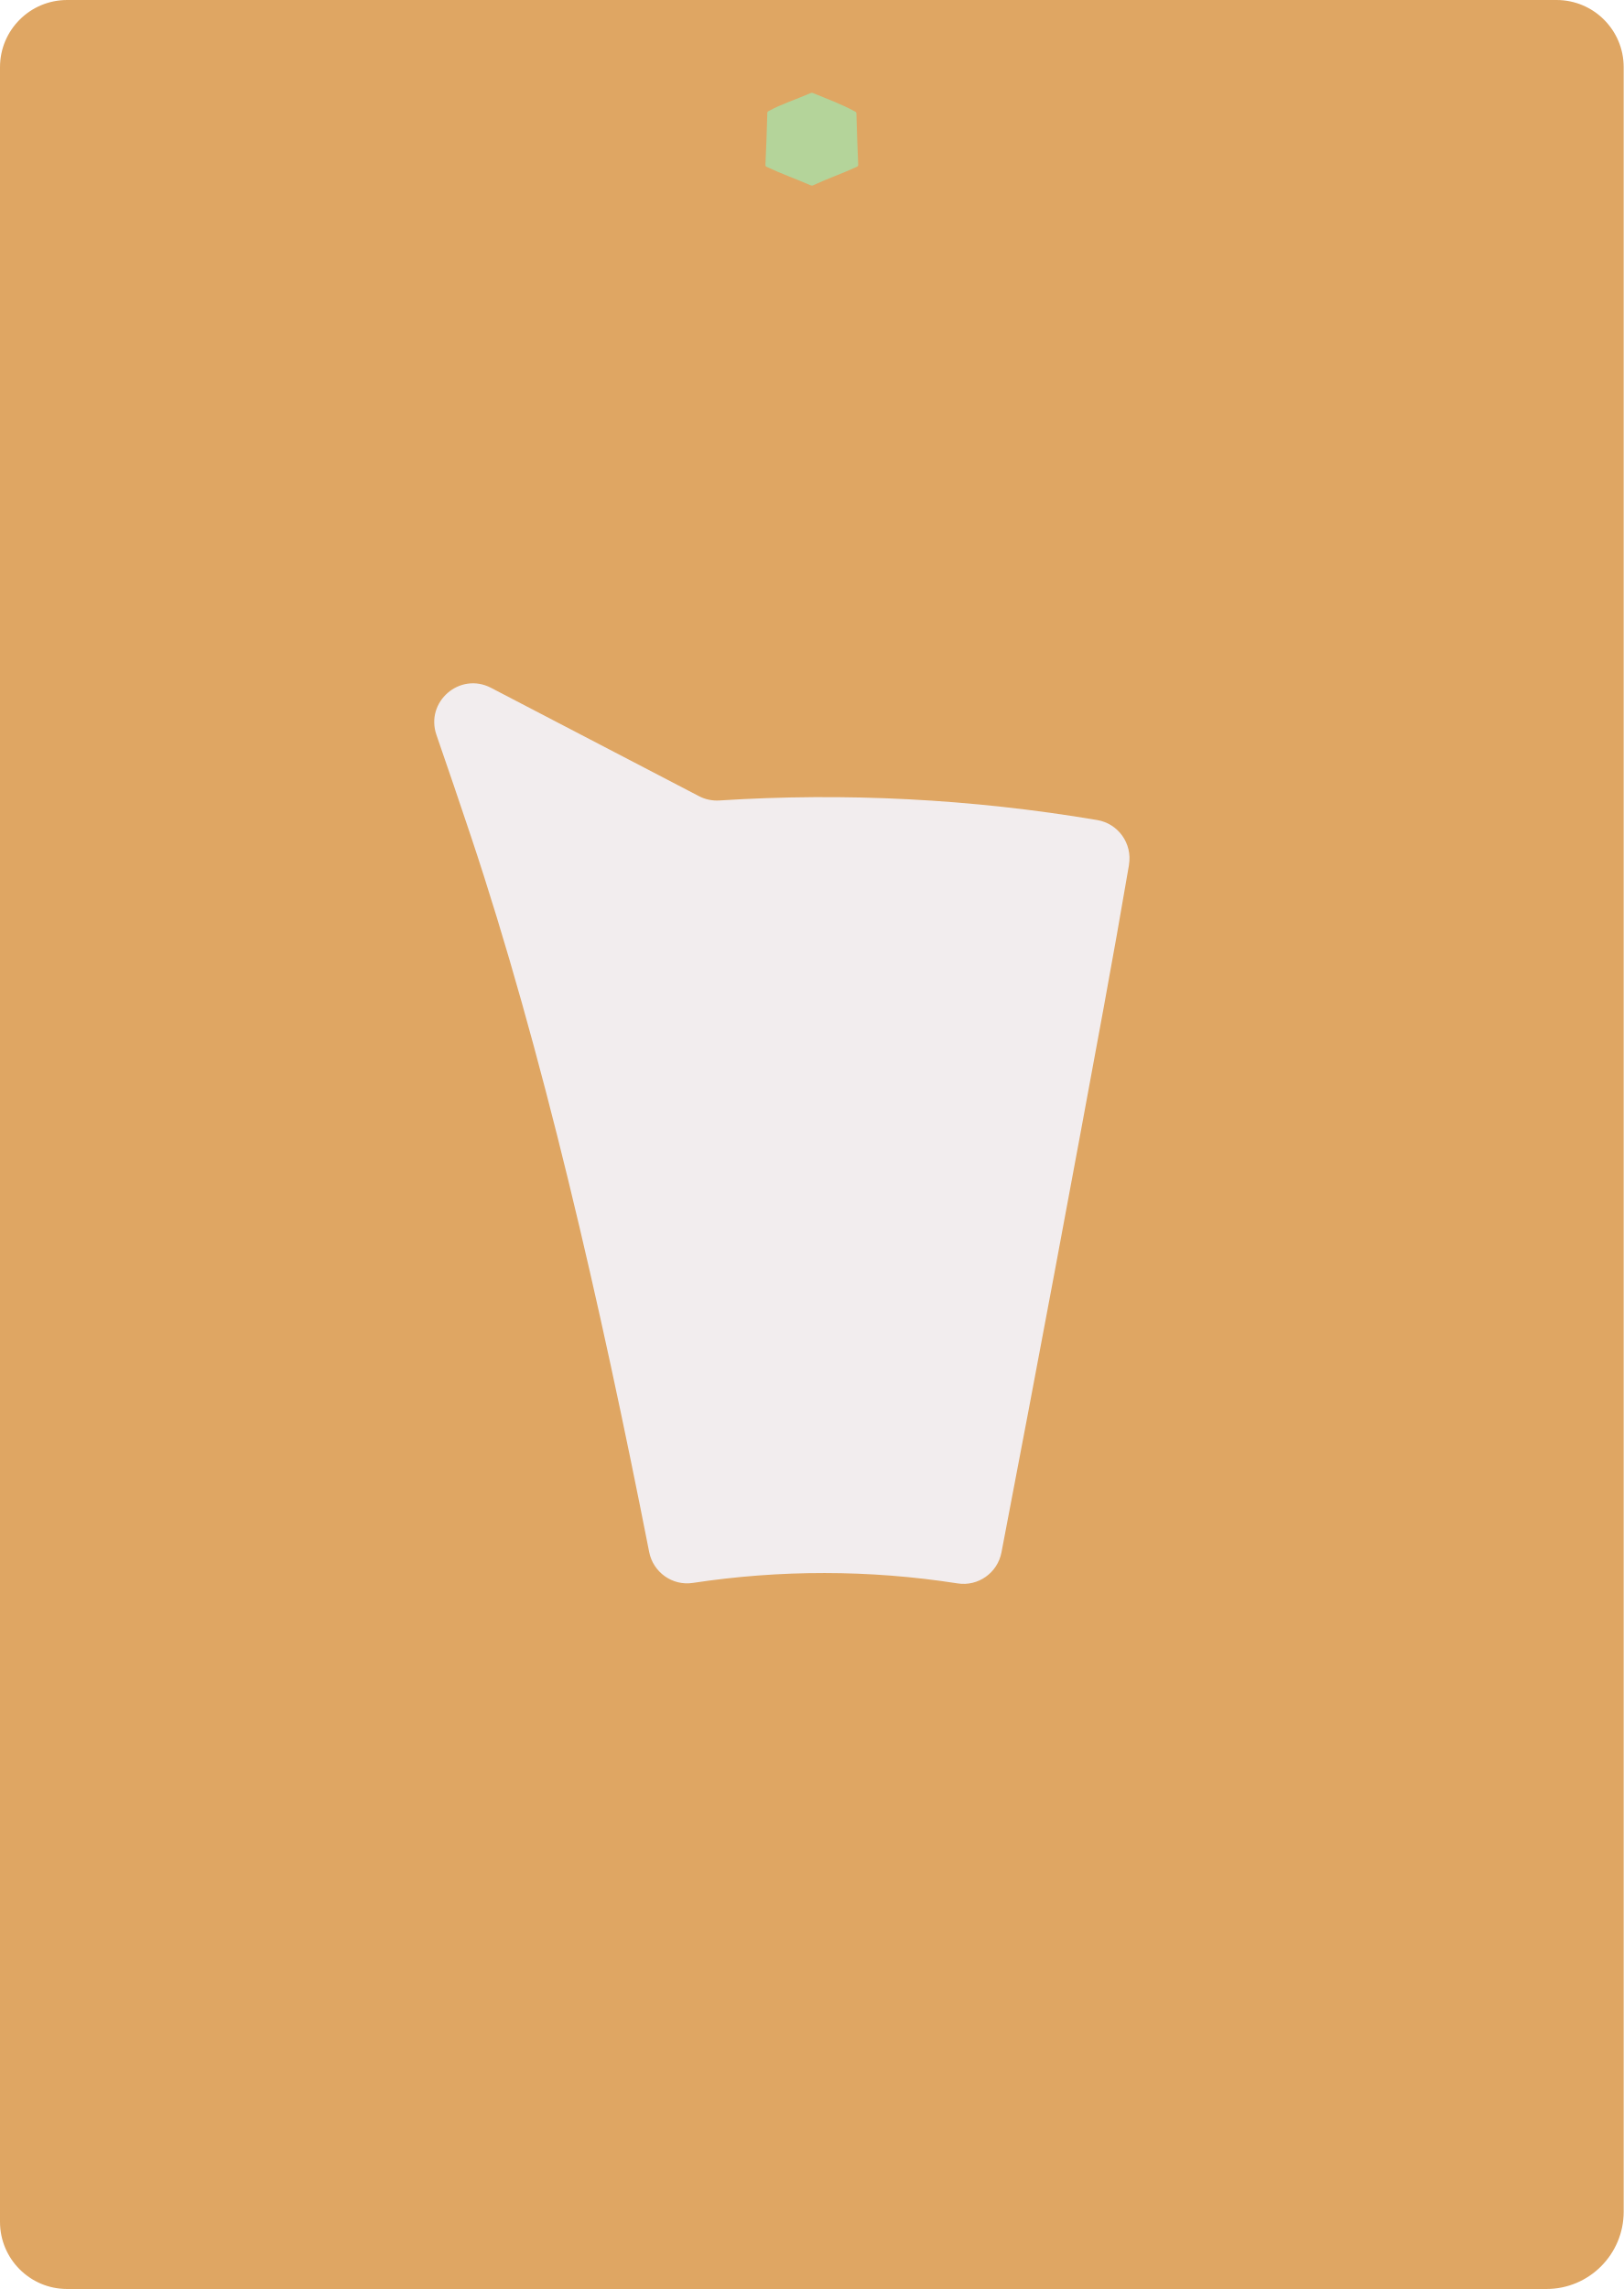
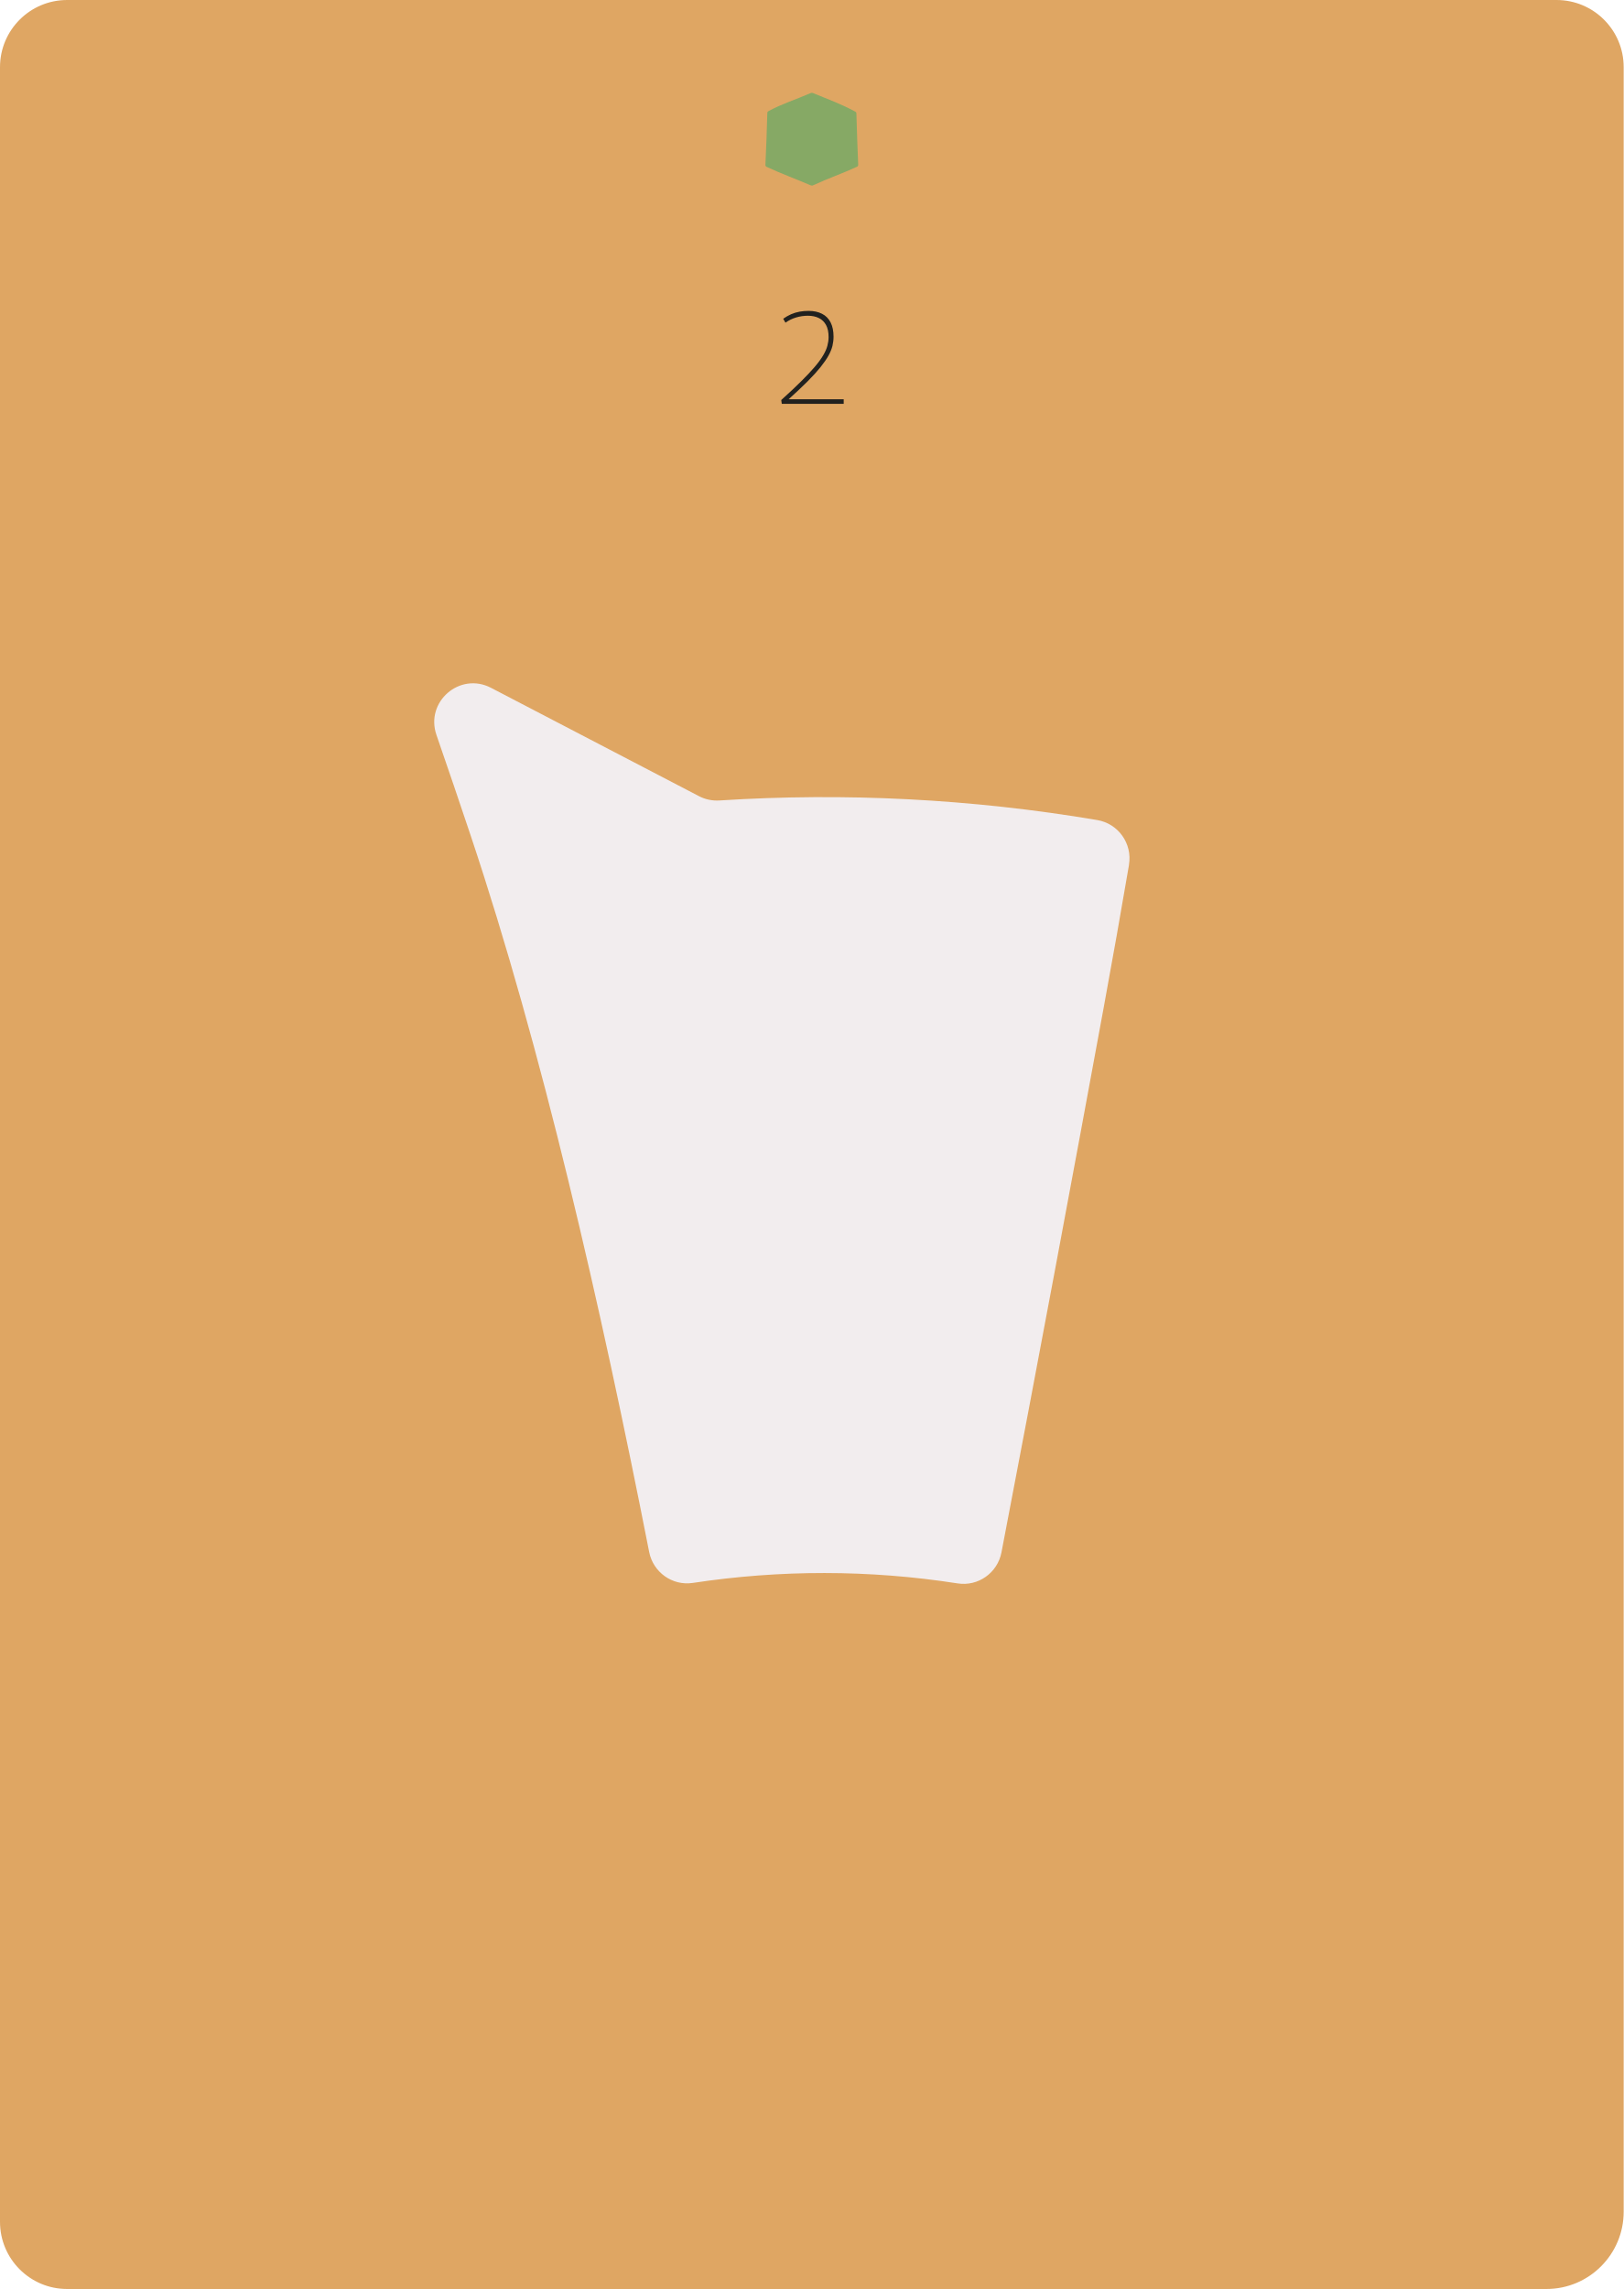
<svg xmlns="http://www.w3.org/2000/svg" viewBox="0 0 297.64 419.53">
-   <path d="M12.31 419.53h271.16c7.83 0 14.17-6.35 14.17-14.17V12.31c0-6.8-5.51-12.31-12.31-12.31H12.31C5.51 0 0 5.51 0 12.31v394.91c0 6.8 5.51 12.31 12.31 12.31z" fill="#dfa663" />
-   <path d="M206.95 158.5c.66-3.87-1.95-7.55-5.81-8.2-23.08-3.9-46.31-5.06-69.26-3.59-1.29.08-2.58-.18-3.73-.78L90 126.06c-5.71-2.97-12.1 2.57-9.99 8.65 2.13 6.15 4.22 12.3 6.27 18.43 13.04 38.99 23.77 85.78 32.72 131.31.73 3.72 4.25 6.24 8 5.67 15.94-2.42 32.3-2.45 48.55.09 3.76.59 7.31-1.94 8.03-5.68 6.72-34.99 13.25-70.02 18.76-99.97 1.58-8.61 3.13-17.3 4.62-26.05z" fill="#f2edee" />
-   <path d="M157.32 30.22c-.11-2.76-.27-6.66-.33-9.42 0-.14-.08-.27-.21-.34-2.59-1.4-4.87-2.22-7.76-3.41a.556.556 0 0 0-.42.01c-2.89 1.26-5.14 1.91-7.73 3.31a.37.37 0 0 0-.21.32c-.05 2.6-.24 6.96-.35 9.56 0 .13.07.26.2.32 2.76 1.29 5.2 2.15 8.08 3.39.14.06.31.08.44.01 2.93-1.35 5.28-2.12 8.09-3.42.13-.06.2-.2.2-.34z" fill="#b4d49a" />
+   <path d="m12.31 419.53h271.16c7.83 0 14.17-6.35 14.17-14.17v-393.05c-0-6.8-5.51-12.31-12.31-12.31h-273.02c-6.8 0-12.31 5.51-12.31 12.31v394.91c0 6.8 5.51 12.31 12.31 12.31z" fill="#dfa663" />
+   <path d="m206.95 158.5c.66-3.87-1.95-7.55-5.81-8.2-23.08-3.9-46.31-5.06-69.26-3.59-1.29.08-2.58-.18-3.73-.78l-38.15-19.87c-5.71-2.97-12.1 2.57-9.99 8.65 2.13 6.15 4.22 12.3 6.27 18.43 13.04 38.99 23.77 85.78 32.72 131.31.73 3.72 4.25 6.24 8 5.67 15.94-2.42 32.3-2.45 48.55.09 3.76.59 7.31-1.94 8.03-5.68 6.72-34.99 13.25-70.02 18.76-99.97 1.58-8.61 3.13-17.3 4.62-26.05z" fill="#f2edee" />
+   <path d="m157.32 30.22c-.11-2.76-.27-6.66-.33-9.42 0-.14-.08-.27-.21-.34-2.59-1.4-4.87-2.22-7.76-3.41-.13-.05-.28-.05-.42.01-2.89 1.26-5.14 1.91-7.73 3.31-.13.07-.21.19-.21.32-.05 2.6-.24 6.96-.35 9.56 0 .13.07.26.2.32 2.76 1.29 5.2 2.15 8.08 3.39.14.06.31.08.44.01 2.93-1.35 5.28-2.12 8.09-3.42.13-.06.2-.2.2-.34z" fill="#86a965" />
+   <path d="m143.23 73.3c1.42-1.28 2.64-2.42 3.63-3.41 1-.99 1.83-1.87 2.48-2.64.66-.77 1.17-1.47 1.55-2.11s.64-1.23.78-1.76c.14-.54.22-1.07.22-1.6 0-.9-.15-1.63-.46-2.2s-.74-1-1.31-1.28c-.57-.29-1.24-.43-2.03-.43-.72 0-1.43.1-2.14.31s-1.36.53-1.97.96l-.41-.72c.45-.32.92-.59 1.43-.82.5-.22 1.03-.38 1.58-.48s1.1-.14 1.64-.14c.96 0 1.78.18 2.47.53s1.21.88 1.57 1.58.54 1.58.54 2.62c0 .56-.07 1.12-.2 1.68-.14.56-.38 1.16-.73 1.79s-.84 1.33-1.45 2.1c-.62.77-1.4 1.64-2.36 2.6s-2.13 2.07-3.5 3.3h10.1v.84h-11.35l-.1-.72z" fill="#21211f" />
</svg>
